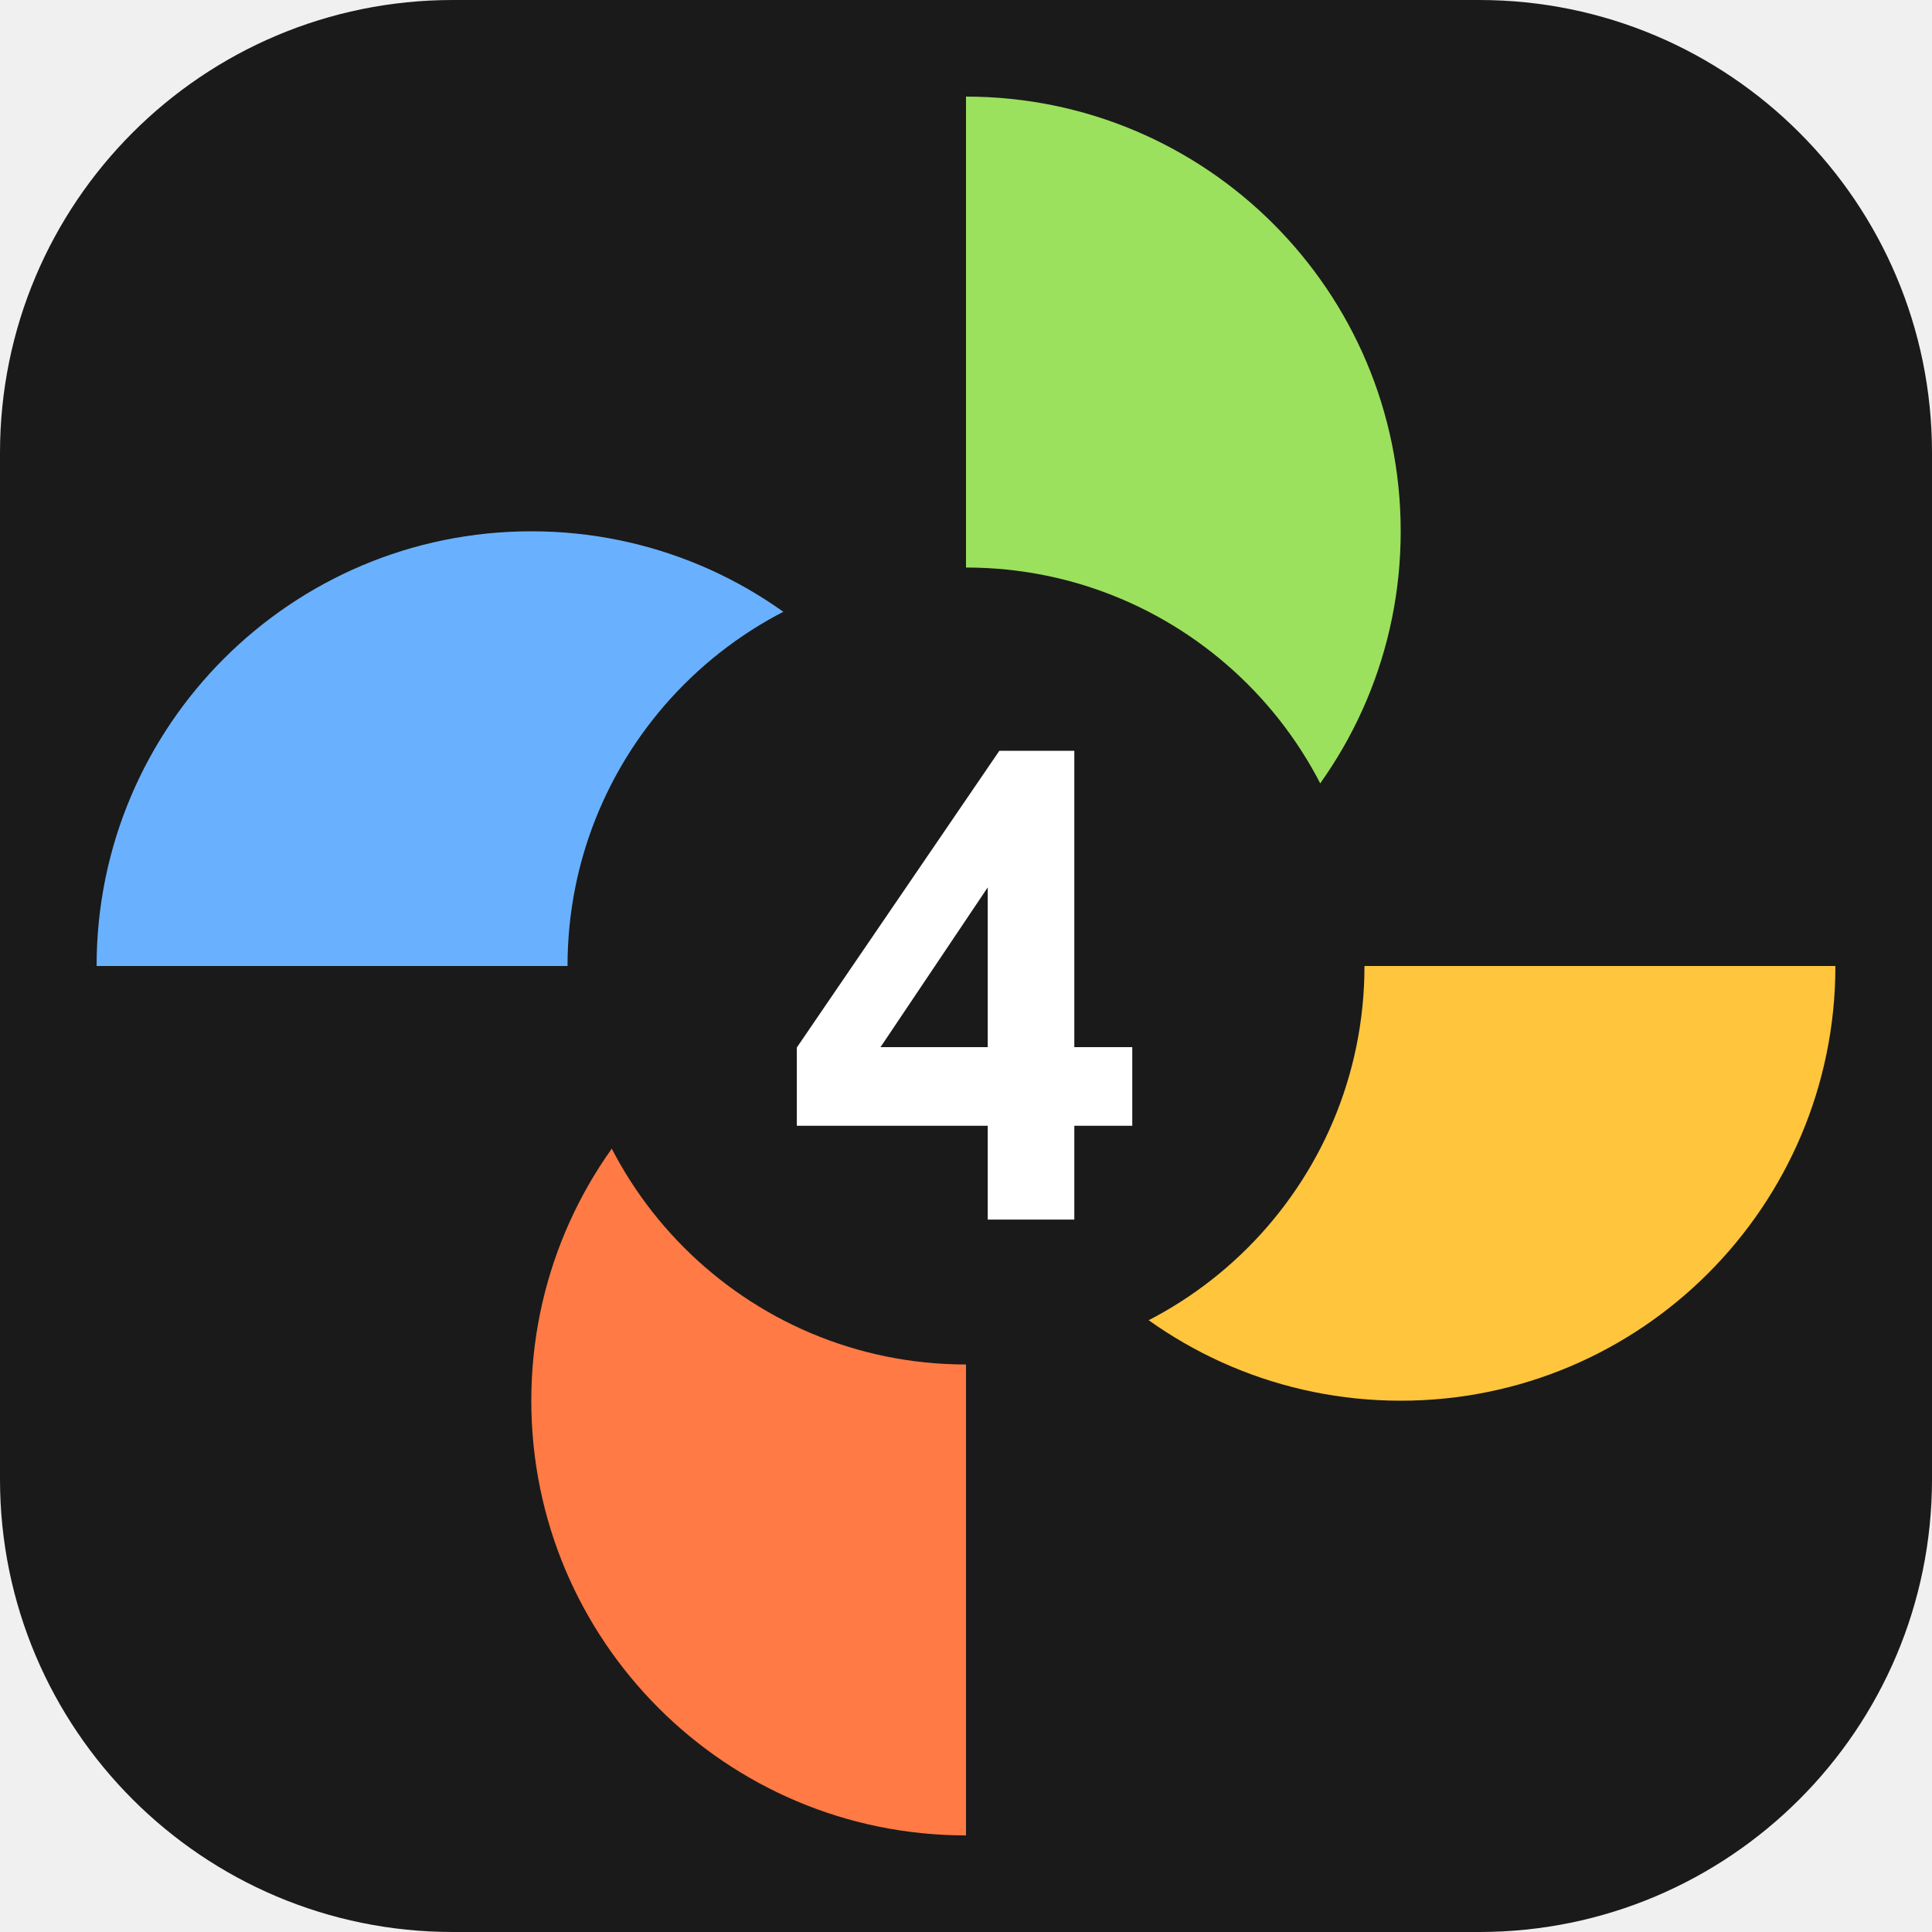
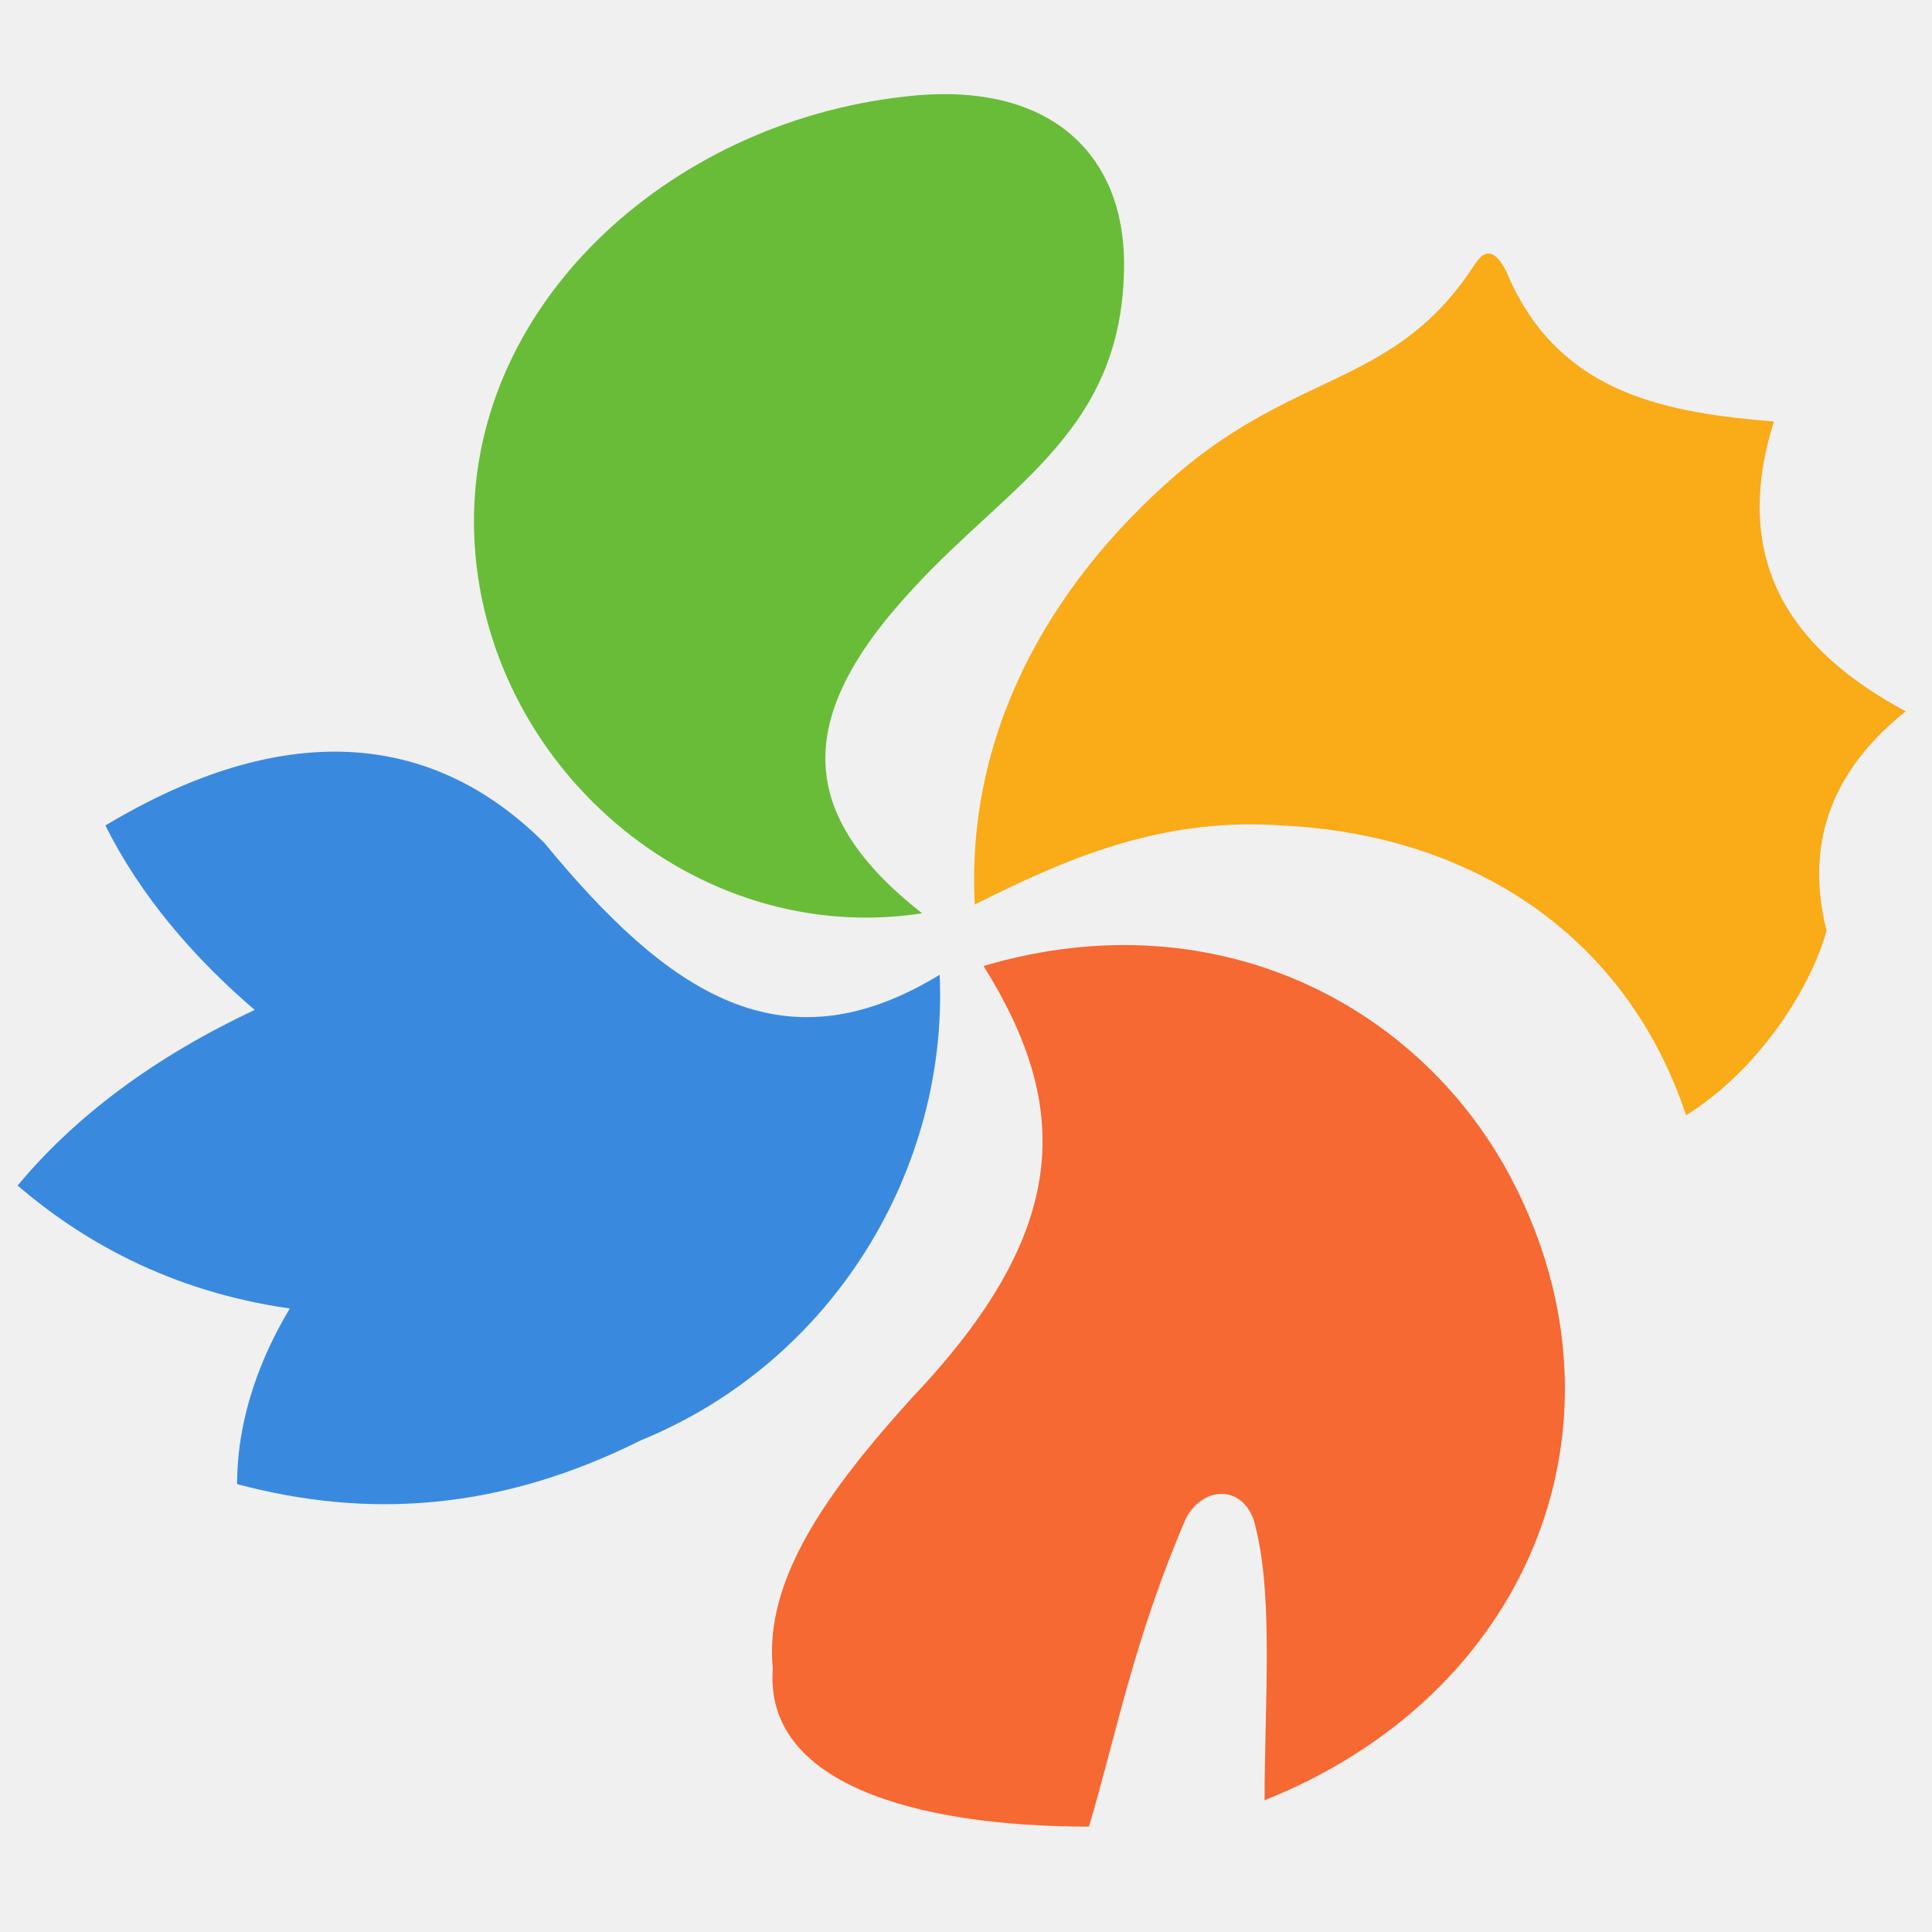
- <svg xmlns="http://www.w3.org/2000/svg" viewBox="0 0 64 64">
-   <rect width="64" height="64" rx="15" fill="#1A1A1A" />
-   <g transform="translate(32 32) scale(1.2) translate(-32 -32)">
-     <path d="M32 32 V8 A12 12 0 0 1 44 20 A12 12 0 0 1 32 32 Z" fill="#9BE15D" />
-     <path d="M32 32 H56 A12 12 0 0 1 44 44 A12 12 0 0 1 32 32 Z" fill="#FFC53D" />
-     <path d="M32 32 V56 A12 12 0 0 1 20 44 A12 12 0 0 1 32 32 Z" fill="#FF7A45" />
-     <path d="M32 32 H8 A12 12 0 0 1 20 20 A12 12 0 0 1 32 32 Z" fill="#69B1FF" />
-     <circle cx="32" cy="32" r="11" fill="#1A1A1A" />
-     <path d="M34.99 39L32.60 39L32.60 36.41L27.33 36.41L27.33 34.25L32.92 26.06L34.99 26.06L34.99 34.24L36.59 34.24L36.59 36.41L34.99 36.41L34.99 39ZM29.64 34.24L32.60 34.24L32.60 29.83L29.64 34.24Z" fill="#fff" />
-   </g>
+ <svg xmlns="http://www.w3.org/2000/svg" viewBox="18 18 220 220" role="img" aria-labelledby="title desc">
+   <path fill="#69BC38" d="M123 122C97 126 73 105 72 79C71 53 94 32 121 29C138 27 146 36 146 48C146 67 133 73 122 85C108 100 109 111 123 122Z" />
+   <path fill="#F9AB18" d="M129 121C128 102 137 85 152 72C166 60 177 62 186 48Q188 45 190 50C196 63 208 65 220 66C215 82 222 92 235 99C225 107 224 116 226 124C224 131 218 140 210 145C203 124 185 113 164 112C150 111 139 116 129 121Z" />
+   <path fill="#F66932" d="M130 128C157 120 181 133 191 154C204 181 192 211 162 223C162 212 163 200 161 192C160 187 155 187 153 191C147 205 145 216 142 226C122 226 105 221 106 208C105 198 112 188 122 177C140 158 140 144 130 128Z" />
+   <path fill="#398ADF" d="M125 129C126 151 113 173 91 182C75 190 60 191 45 187C45 179 48 172 51 167C37 165 27 159 20 153Q30 141 47 133C40 127 34 120 30 112C50 100 67 101 80 114C94 131 107 140 125 129Z" />
</svg>
